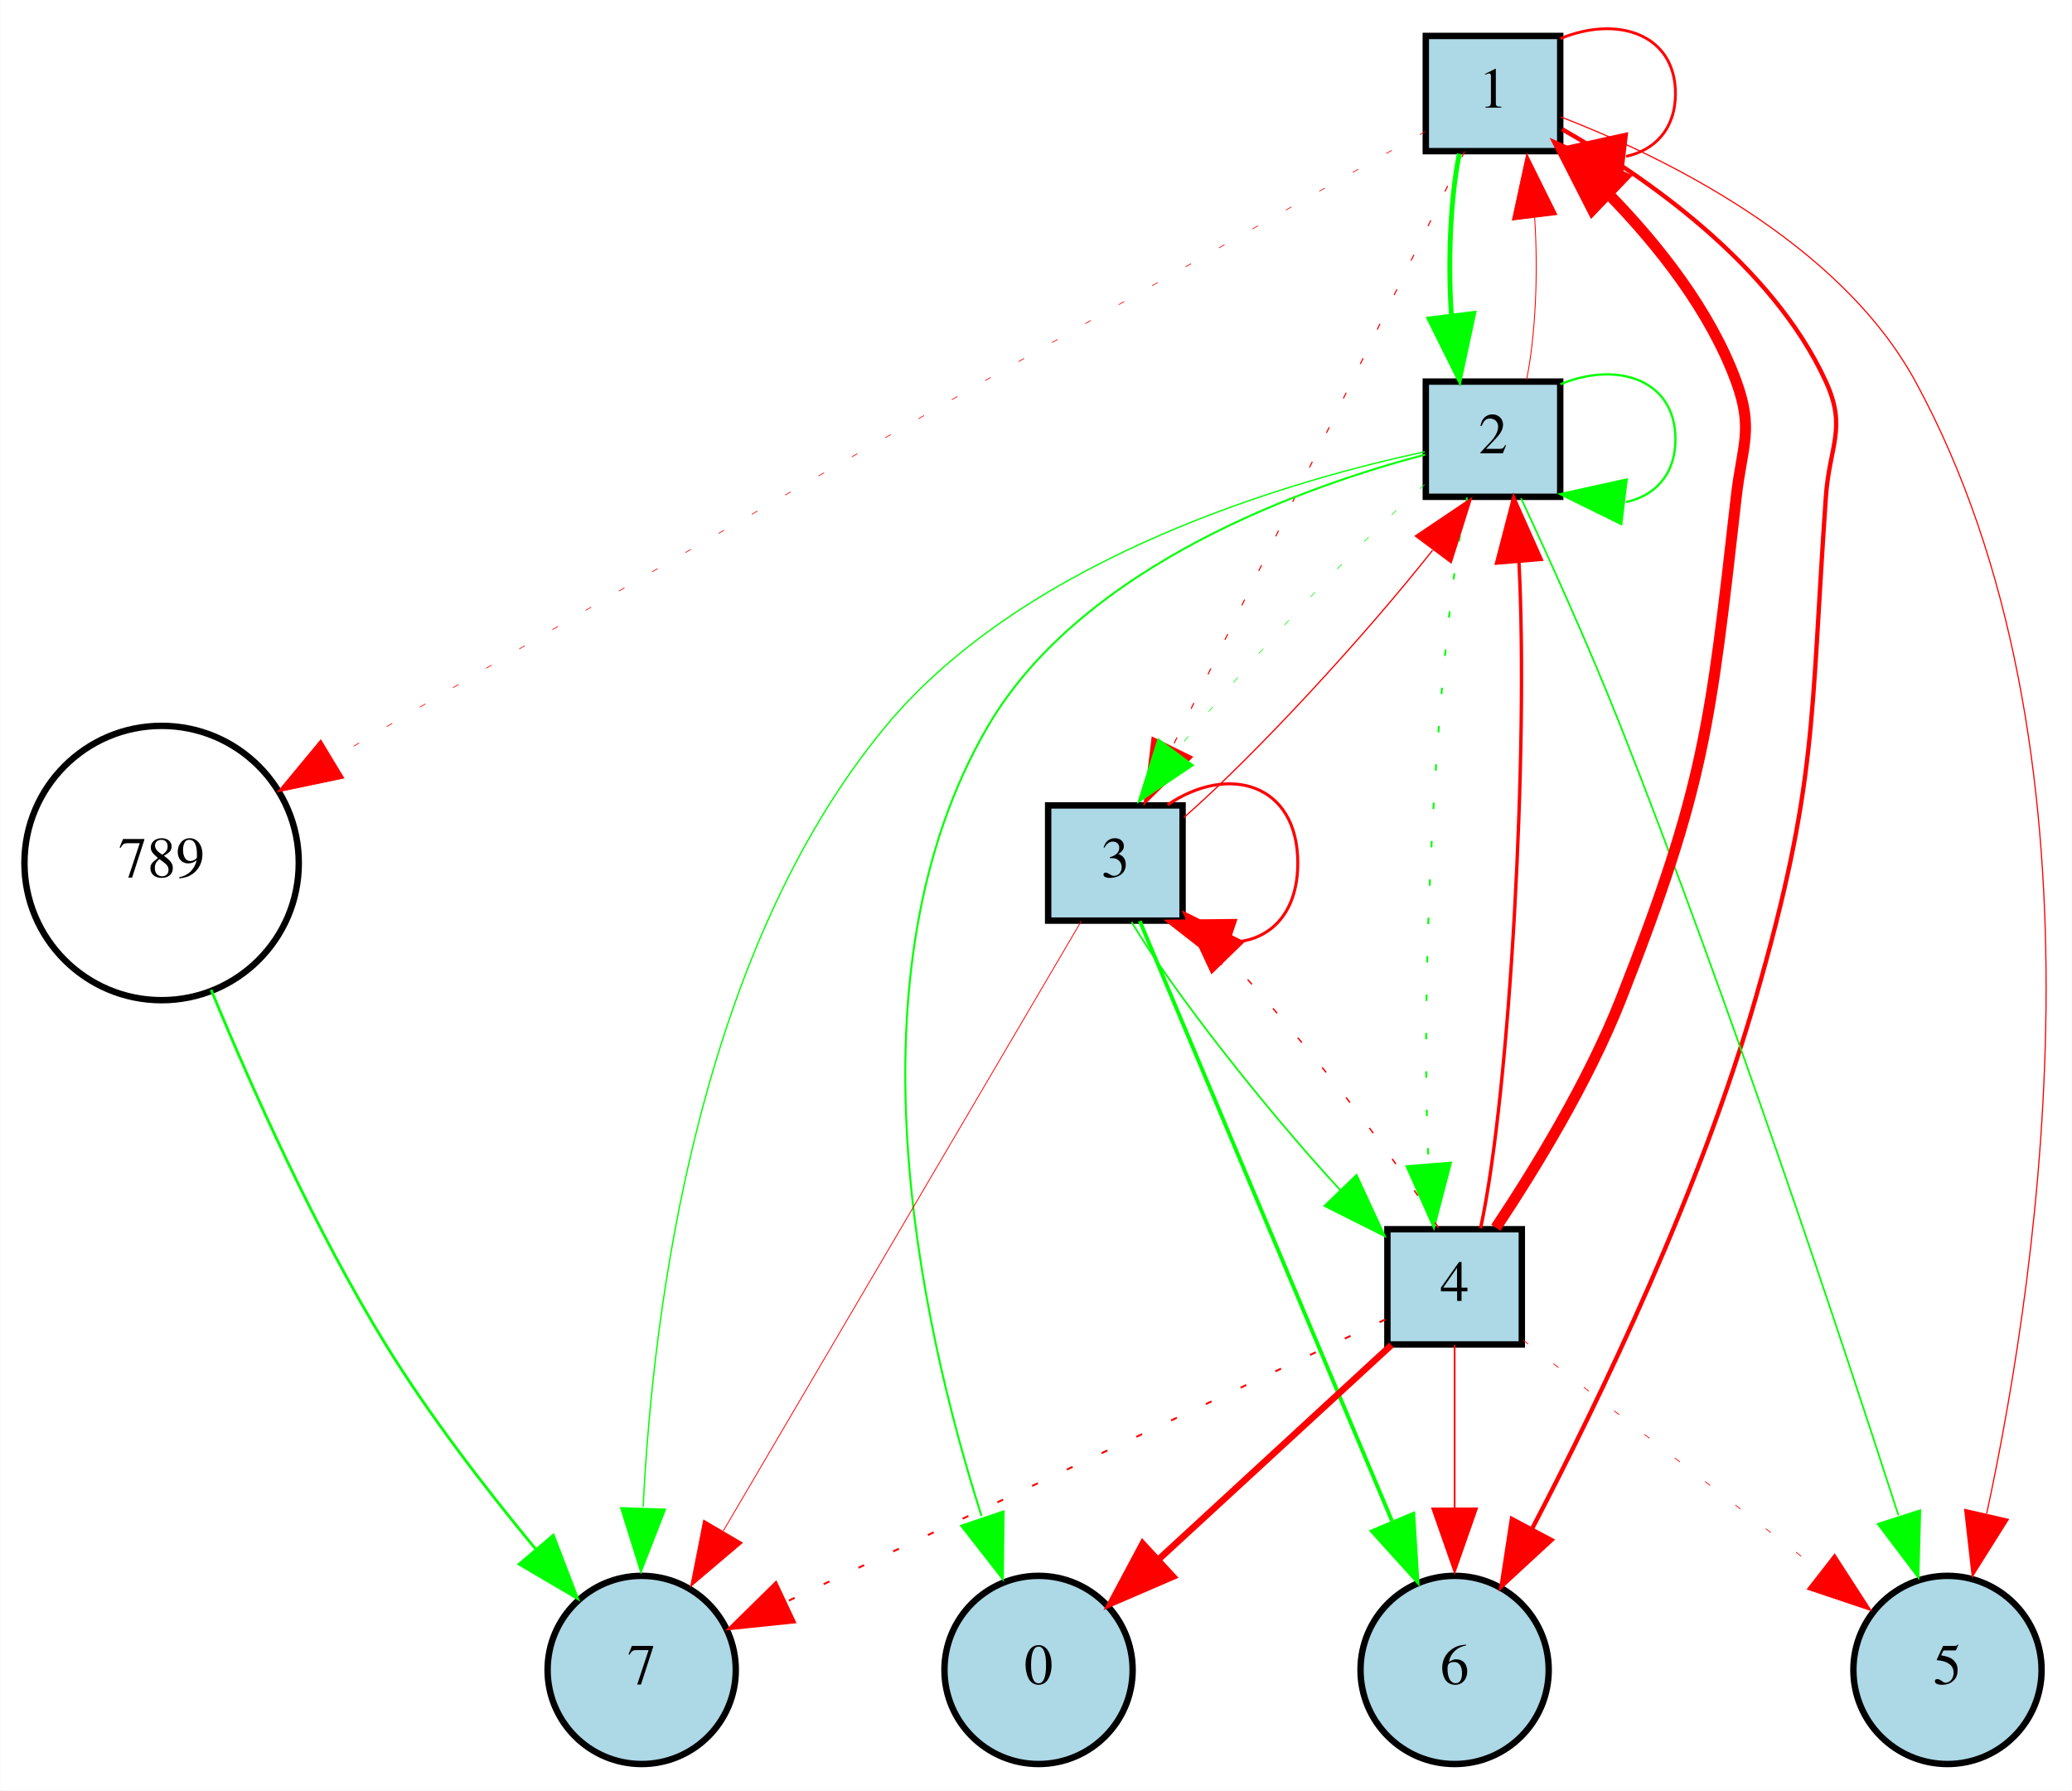
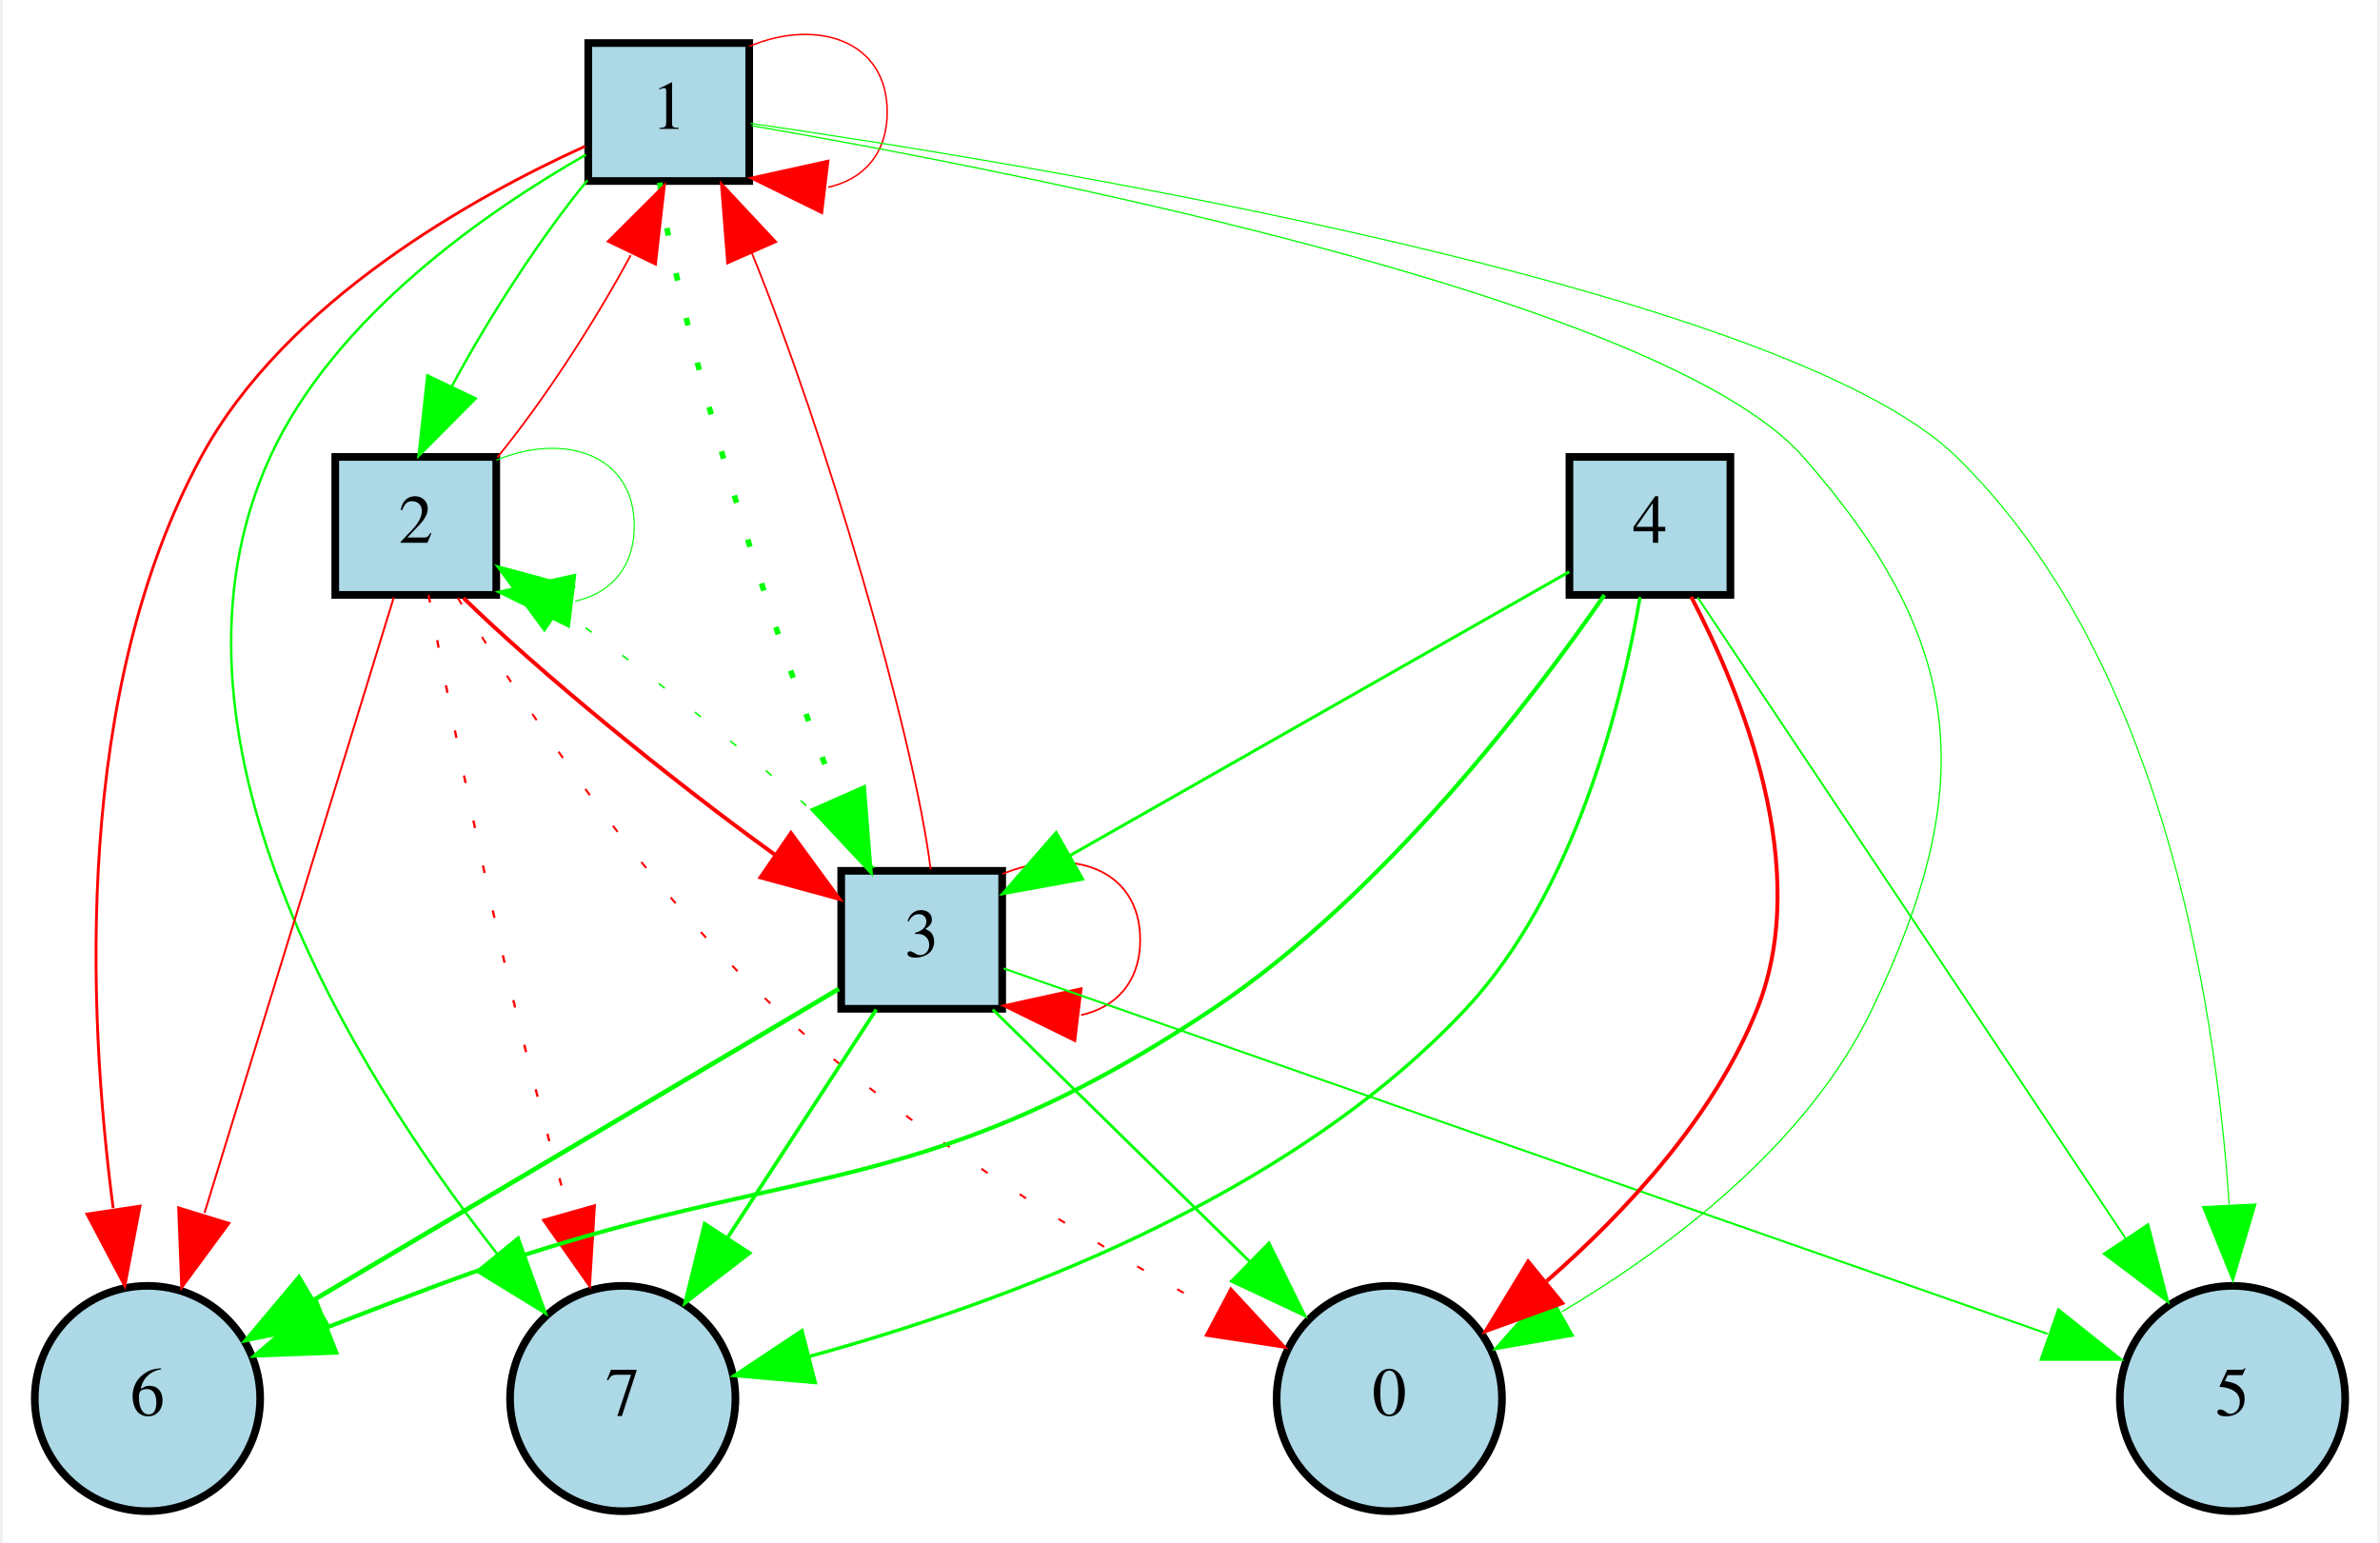
- <svg xmlns="http://www.w3.org/2000/svg" width="324pt" height="280pt" viewBox="0.00 0.00 323.63 279.74">
-   <g id="graph0" class="graph" transform="scale(1 1) rotate(0) translate(4 275.74)">
-     <polygon fill="#ffffff" stroke="transparent" points="-4,4 -4,-275.74 319.631,-275.74 319.631,4 -4,4" />
+ <svg xmlns="http://www.w3.org/2000/svg" width="310pt" height="201pt" viewBox="0.00 0.00 309.70 201.31">
+   <g id="graph0" class="graph" transform="scale(1 1) rotate(0) translate(4 197.3135)">
+     <polygon fill="#ffffff" stroke="transparent" points="-4,4 -4,-197.314 305.699,-197.314 305.699,4 -4,4" />
    <g id="node1" class="node">
-       <polygon fill="#add8e6" stroke="#000000" points="239.713,-270.125 218.713,-270.125 218.713,-252.125 239.713,-252.125 239.713,-270.125" />
-       <text text-anchor="middle" x="229.213" y="-258.925" font-family="Times,serif" font-size="9.00" fill="#000000">1</text>
+       <polygon fill="#add8e6" stroke="#000000" points="93.349,-191.698 72.349,-191.698 72.349,-173.698 93.349,-173.698 93.349,-191.698" />
+       <text text-anchor="middle" x="82.849" y="-180.499" font-family="Times,serif" font-size="9.00" fill="#000000">1</text>
+     </g>
+     <g id="edge6" class="edge">
+       <path fill="none" stroke="#ff0000" stroke-width=".194" d="M93.373,-191.279C102.163,-194.945 111.349,-192.085 111.349,-182.698 111.349,-177.125 108.111,-173.853 103.64,-172.881" />
+       <polygon fill="#ff0000" stroke="#ff0000" stroke-width=".194" points="102.882,-169.447 93.373,-174.118 103.719,-176.397 102.882,-169.447" />
+     </g>
+     <g id="node2" class="node">
+       <polygon fill="#add8e6" stroke="#000000" points="60.349,-137.698 39.349,-137.698 39.349,-119.698 60.349,-119.698 60.349,-137.698" />
+       <text text-anchor="middle" x="49.849" y="-126.499" font-family="Times,serif" font-size="9.00" fill="#000000">2</text>
+     </g>
+     <g id="edge3" class="edge">
+       <path fill="none" stroke="#00ff00" stroke-width=".314" d="M72.234,-173.781C66.23,-166.478 59.353,-155.907 54.518,-146.837" />
+       <polygon fill="#00ff00" stroke="#00ff00" stroke-width=".314" points="57.676,-145.327 50.21,-137.809 51.358,-148.342 57.676,-145.327" />
+     </g>
+     <g id="node3" class="node">
+       <polygon fill="#add8e6" stroke="#000000" points="126.349,-83.698 105.349,-83.698 105.349,-65.698 126.349,-65.698 126.349,-83.698" />
+       <text text-anchor="middle" x="115.849" y="-72.499" font-family="Times,serif" font-size="9.00" fill="#000000">3</text>
+     </g>
+     <g id="edge16" class="edge">
+       <path fill="none" stroke="#00ff00" stroke-width=".731" stroke-dasharray="1,5" d="M81.683,-173.49C83.895,-155.716 95.501,-116.38 105.017,-93.061" />
+       <polygon fill="#00ff00" stroke="#00ff00" stroke-width=".731" points="108.232,-94.445 109.067,-83.883 101.828,-91.619 108.232,-94.445" />
+     </g>
+     <g id="node5" class="node">
+       <ellipse fill="#add8e6" stroke="#000000" cx="176.849" cy="-14.849" rx="14.7" ry="14.7" />
+       <text text-anchor="middle" x="176.849" y="-12.649" font-family="Times,serif" font-size="9.00" fill="#000000">0</text>
+     </g>
+     <g id="edge13" class="edge">
+       <path fill="none" stroke="#00ff00" stroke-width=".165" d="M93.666,-180.915C124.573,-175.596 212.247,-158.891 230.849,-137.698 252.123,-113.462 253.756,-94.795 239.849,-65.698 231.496,-48.222 213.879,-34.825 199.393,-26.181" />
+       <polygon fill="#00ff00" stroke="#00ff00" stroke-width=".165" points="200.892,-23.01 190.454,-21.192 197.48,-29.122 200.892,-23.01" />
+     </g>
+     <g id="node6" class="node">
+       <ellipse fill="#add8e6" stroke="#000000" cx="286.849" cy="-14.849" rx="14.7" ry="14.7" />
+       <text text-anchor="middle" x="286.849" y="-12.649" font-family="Times,serif" font-size="9.00" fill="#000000">5</text>
+     </g>
+     <g id="edge9" class="edge">
+       <path fill="none" stroke="#00ff00" stroke-width=".152" d="M93.53,-181.218C126.819,-176.4 227.846,-160.17 250.849,-137.698 277.235,-111.922 284.539,-67.933 286.413,-40.181" />
+       <polygon fill="#00ff00" stroke="#00ff00" stroke-width=".152" points="289.915,-40.226 286.905,-30.068 282.924,-39.886 289.915,-40.226" />
+     </g>
+     <g id="node7" class="node">
+       <ellipse fill="#add8e6" stroke="#000000" cx="14.849" cy="-14.849" rx="14.7" ry="14.7" />
+       <text text-anchor="middle" x="14.849" y="-12.649" font-family="Times,serif" font-size="9.00" fill="#000000">6</text>
+     </g>
+     <g id="edge25" class="edge">
+       <path fill="none" stroke="#ff0000" stroke-width=".37" d="M71.931,-178.229C57.572,-171.699 32.873,-158.068 21.849,-137.698 5.301,-107.122 6.964,-65.771 10.372,-39.703" />
+       <polygon fill="#ff0000" stroke="#ff0000" stroke-width=".37" points="13.874,-39.951 11.891,-29.543 6.951,-38.916 13.874,-39.951" />
+     </g>
+     <g id="node8" class="node">
+       <ellipse fill="#add8e6" stroke="#000000" cx="76.849" cy="-14.849" rx="14.7" ry="14.7" />
+       <text text-anchor="middle" x="76.849" y="-12.649" font-family="Times,serif" font-size="9.00" fill="#000000">7</text>
+     </g>
+     <g id="edge11" class="edge">
+       <path fill="none" stroke="#00ff00" stroke-width=".325" d="M72.043,-177.125C59.449,-169.945 39.286,-156.158 30.849,-137.698 14.42,-101.753 41.403,-58.089 60.492,-33.688" />
+       <polygon fill="#00ff00" stroke="#00ff00" stroke-width=".325" points="63.229,-35.869 66.83,-25.905 57.801,-31.449 63.229,-35.869" />
+     </g>
+     <g id="edge14" class="edge">
+       <path fill="none" stroke="#ff0000" stroke-width=".232" d="M60.483,-137.638C66.363,-144.795 73.076,-155.078 77.888,-164.014" />
+       <polygon fill="#ff0000" stroke="#ff0000" stroke-width=".232" points="74.868,-165.809 82.368,-173.292 81.172,-162.765 74.868,-165.809" />
+     </g>
+     <g id="edge5" class="edge">
+       <path fill="none" stroke="#00ff00" stroke-width=".147" d="M60.373,-137.279C69.163,-140.945 78.349,-138.085 78.349,-128.698 78.349,-123.125 75.111,-119.853 70.64,-118.881" />
+       <polygon fill="#00ff00" stroke="#00ff00" stroke-width=".147" points="69.882,-115.447 60.373,-120.118 70.719,-122.397 69.882,-115.447" />
+     </g>
+     <g id="edge21" class="edge">
+       <path fill="none" stroke="#ff0000" stroke-width=".514" d="M56.079,-119.292C65.604,-109.972 82.945,-95.698 96.674,-85.821" />
+       <polygon fill="#ff0000" stroke="#ff0000" stroke-width=".514" points="98.796,-88.609 105.055,-80.061 94.831,-82.84 98.796,-88.609" />
+     </g>
+     <g id="edge4" class="edge">
+       <path fill="none" stroke="#ff0000" stroke-width=".266" stroke-dasharray="1,5" d="M55.321,-119.318C63.277,-106.224 79.044,-82.22 96.849,-65.698 114.195,-49.604 137.292,-35.548 154.208,-26.318" />
+       <polygon fill="#ff0000" stroke="#ff0000" stroke-width=".266" points="156.169,-29.239 163.364,-21.462 152.89,-23.055 156.169,-29.239" />
+     </g>
+     <g id="edge24" class="edge">
+       <path fill="none" stroke="#ff0000" stroke-width=".26" d="M46.985,-119.382C41.642,-102.003 30.001,-64.135 22.295,-39.07" />
+       <polygon fill="#ff0000" stroke="#ff0000" stroke-width=".26" points="25.548,-37.739 19.264,-29.209 18.857,-39.796 25.548,-37.739" />
+     </g>
+     <g id="edge17" class="edge">
+       <path fill="none" stroke="#ff0000" stroke-width=".302" stroke-dasharray="1,5" d="M51.517,-119.685C53.831,-107.42 58.252,-84.809 62.849,-65.698 64.927,-57.06 67.441,-47.665 69.762,-39.328" />
+       <polygon fill="#ff0000" stroke="#ff0000" stroke-width=".302" points="73.197,-40.045 72.552,-29.47 66.461,-38.139 73.197,-40.045" />
+     </g>
+     <g id="edge7" class="edge">
+       <path fill="none" stroke="#ff0000" stroke-width=".232" d="M117.018,-83.883C114.814,-101.638 103.212,-140.972 93.694,-164.305" />
+       <polygon fill="#ff0000" stroke="#ff0000" stroke-width=".232" points="90.476,-162.928 89.643,-173.49 96.88,-165.753 90.476,-162.928" />
+     </g>
+     <g id="edge22" class="edge">
+       <path fill="none" stroke="#00ff00" stroke-width=".205" stroke-dasharray="1,5" d="M109.639,-84.085C100.055,-93.467 82.531,-107.883 68.751,-117.773" />
+       <polygon fill="#00ff00" stroke="#00ff00" stroke-width=".205" points="66.63,-114.983 60.356,-123.521 70.585,-120.759 66.63,-114.983" />
+     </g>
+     <g id="edge10" class="edge">
+       <path fill="none" stroke="#ff0000" stroke-width=".227" d="M126.373,-83.278C135.163,-86.945 144.349,-84.085 144.349,-74.698 144.349,-69.125 141.111,-65.853 136.64,-64.881" />
+       <polygon fill="#ff0000" stroke="#ff0000" stroke-width=".227" points="135.882,-61.447 126.373,-66.118 136.719,-68.397 135.882,-61.447" />
+     </g>
+     <g id="edge8" class="edge">
+       <path fill="none" stroke="#00ff00" stroke-width=".371" d="M125.114,-65.609C133.996,-56.894 147.648,-43.499 158.698,-32.657" />
+       <polygon fill="#00ff00" stroke="#00ff00" stroke-width=".371" points="161.155,-35.15 165.842,-25.648 156.253,-30.154 161.155,-35.15" />
+     </g>
+     <g id="edge20" class="edge">
+       <path fill="none" stroke="#00ff00" stroke-width=".265" d="M126.546,-70.955C153.547,-61.505 224.989,-36.5 262.72,-23.294" />
+       <polygon fill="#00ff00" stroke="#00ff00" stroke-width=".265" points="264.121,-26.512 272.404,-19.905 261.809,-19.905 264.121,-26.512" />
+     </g>
+     <g id="edge1" class="edge">
+       <path fill="none" stroke="#00ff00" stroke-width=".606" d="M105.04,-68.294C88.727,-58.627 57.486,-40.115 36.405,-27.623" />
+       <polygon fill="#00ff00" stroke="#00ff00" stroke-width=".606" points="38.182,-24.607 27.795,-22.52 34.614,-30.629 38.182,-24.607" />
    </g>
    <g id="edge15" class="edge">
-       <path fill="none" stroke="#ff0000" stroke-width=".438" d="M239.736,-269.705C248.528,-273.372 257.713,-270.512 257.713,-261.125 257.713,-255.552 254.475,-252.279 250.004,-251.308" />
-       <polygon fill="#ff0000" stroke="#ff0000" stroke-width=".438" points="249.246,-247.874 239.736,-252.545 250.083,-254.823 249.246,-247.874" />
+       <path fill="none" stroke="#00ff00" stroke-width=".478" d="M109.926,-65.609C104.784,-57.718 97.141,-45.989 90.498,-35.794" />
+       <polygon fill="#00ff00" stroke="#00ff00" stroke-width=".478" points="93.396,-33.831 85.004,-27.364 87.531,-37.653 93.396,-33.831" />
    </g>
-     <g id="node2" class="node">
-       <polygon fill="#add8e6" stroke="#000000" points="239.713,-216.125 218.713,-216.125 218.713,-198.125 239.713,-198.125 239.713,-216.125" />
-       <text text-anchor="middle" x="229.213" y="-204.925" font-family="Times,serif" font-size="9.00" fill="#000000">2</text>
+     <g id="node4" class="node">
+       <polygon fill="#add8e6" stroke="#000000" points="221.349,-137.698 200.349,-137.698 200.349,-119.698 221.349,-119.698 221.349,-137.698" />
+       <text text-anchor="middle" x="210.849" y="-126.499" font-family="Times,serif" font-size="9.00" fill="#000000">4</text>
    </g>
-     <g id="edge6" class="edge">
-       <path fill="none" stroke="#00ff00" stroke-width=".753" d="M223.946,-251.719C222.551,-244.75 222.14,-235.011 222.714,-226.412" />
-       <polygon fill="#00ff00" stroke="#00ff00" stroke-width=".753" points="226.195,-226.781 223.968,-216.423 219.25,-225.909 226.195,-226.781" />
-     </g>
-     <g id="node3" class="node">
-       <polygon fill="#add8e6" stroke="#000000" points="180.713,-149.912 159.713,-149.912 159.713,-131.912 180.713,-131.912 180.713,-149.912" />
-       <text text-anchor="middle" x="170.213" y="-138.712" font-family="Times,serif" font-size="9.00" fill="#000000">3</text>
+     <g id="edge19" class="edge">
+       <path fill="none" stroke="#00ff00" stroke-width=".388" d="M200.32,-122.713C184.627,-113.793 154.844,-96.864 135.168,-85.679" />
+       <polygon fill="#00ff00" stroke="#00ff00" stroke-width=".388" points="136.849,-82.609 126.426,-80.711 133.39,-88.695 136.849,-82.609" />
    </g>
    <g id="edge18" class="edge">
-       <path fill="none" stroke="#ff0000" stroke-width=".175" stroke-dasharray="1,5" d="M224.779,-252.089C215.126,-232.422 192.05,-185.404 179.214,-159.251" />
-       <polygon fill="#ff0000" stroke="#ff0000" stroke-width=".175" points="182.247,-157.487 174.699,-150.052 175.963,-160.571 182.247,-157.487" />
+       <path fill="none" stroke="#ff0000" stroke-width=".512" d="M216.23,-119.455C222.784,-106.929 232.132,-84.024 224.849,-65.698 219.259,-51.633 207.73,-39.208 197.372,-30.161" />
+       <polygon fill="#ff0000" stroke="#ff0000" stroke-width=".512" points="199.403,-27.3 189.452,-23.663 194.963,-32.712 199.403,-27.3" />
    </g>
-     <g id="node6" class="node">
-       <ellipse fill="#add8e6" stroke="#000000" cx="300.213" cy="-14.849" rx="14.7" ry="14.7" />
-       <text text-anchor="middle" x="300.213" y="-12.649" font-family="Times,serif" font-size="9.00" fill="#000000">5</text>
+     <g id="edge2" class="edge">
+       <path fill="none" stroke="#00ff00" stroke-width=".242" d="M217.069,-119.382C229.193,-101.219 256.255,-60.68 272.889,-35.762" />
+       <polygon fill="#00ff00" stroke="#00ff00" stroke-width=".242" points="275.857,-37.619 278.498,-27.359 270.035,-33.733 275.857,-37.619" />
    </g>
-     <g id="edge10" class="edge">
-       <path fill="none" stroke="#ff0000" stroke-width=".182" d="M239.798,-257.477C255.187,-251.537 283.21,-238.17 295.213,-216.125 326.219,-159.181 314.917,-79.084 306.34,-39.284" />
-       <polygon fill="#ff0000" stroke="#ff0000" stroke-width=".182" points="309.722,-38.372 304.084,-29.402 302.898,-39.93 309.722,-38.372" />
-     </g>
-     <g id="node7" class="node">
-       <ellipse fill="#add8e6" stroke="#000000" cx="223.213" cy="-14.849" rx="14.7" ry="14.7" />
-       <text text-anchor="middle" x="223.213" y="-12.649" font-family="Times,serif" font-size="9.00" fill="#000000">6</text>
-     </g>
-     <g id="edge26" class="edge">
-       <path fill="none" stroke="#ff0000" stroke-width=".674" d="M240.019,-255.551C252.614,-248.371 272.776,-234.584 281.213,-216.125 284.539,-208.849 281.77,-206.106 281.213,-198.125 278.763,-163.013 279.953,-153.521 270.213,-119.698 261.635,-89.911 246.154,-57.654 235.311,-36.901" />
-       <polygon fill="#ff0000" stroke="#ff0000" stroke-width=".674" points="238.341,-35.145 230.554,-27.962 232.162,-38.434 238.341,-35.145" />
-     </g>
-     <g id="node9" class="node">
-       <ellipse fill="#ffffff" stroke="#000000" cx="21.213" cy="-140.912" rx="21.429" ry="21.429" />
-       <text text-anchor="middle" x="21.213" y="-138.712" font-family="Times,serif" font-size="9.00" fill="#000000">789</text>
-     </g>
-     <g id="edge5" class="edge">
-       <path fill="none" stroke="#ff0000" stroke-width=".11" stroke-dasharray="1,5" d="M218.628,-255.19C191.504,-239.954 117.337,-198.13 56.213,-162.125 53.544,-160.553 50.77,-158.901 48.002,-157.242" />
-       <polygon fill="#ff0000" stroke="#ff0000" stroke-width=".11" points="49.697,-154.177 39.327,-152.009 46.081,-160.171 49.697,-154.177" />
-     </g>
-     <g id="edge7" class="edge">
-       <path fill="none" stroke="#ff0000" stroke-width=".139" d="M234.458,-216.423C235.864,-223.363 236.285,-233.094 235.721,-241.704" />
-       <polygon fill="#ff0000" stroke="#ff0000" stroke-width=".139" points="232.237,-241.364 234.48,-251.719 239.183,-242.225 232.237,-241.364" />
-     </g>
-     <g id="edge3" class="edge">
-       <path fill="none" stroke="#00ff00" stroke-width=".352" d="M239.736,-215.705C248.528,-219.372 257.713,-216.512 257.713,-207.125 257.713,-201.552 254.475,-198.279 250.004,-197.308" />
-       <polygon fill="#00ff00" stroke="#00ff00" stroke-width=".352" points="249.246,-193.874 239.736,-198.545 250.083,-200.823 249.246,-193.874" />
-     </g>
-     <g id="edge21" class="edge">
-       <path fill="none" stroke="#00ff00" stroke-width=".107" stroke-dasharray="1,5" d="M218.529,-200.039C207.294,-190.187 190.56,-172.029 179.784,-158.425" />
-       <polygon fill="#00ff00" stroke="#00ff00" stroke-width=".107" points="182.476,-156.182 173.681,-150.275 176.874,-160.378 182.476,-156.182" />
-     </g>
-     <g id="node4" class="node">
-       <polygon fill="#add8e6" stroke="#000000" points="233.713,-83.698 212.713,-83.698 212.713,-65.698 233.713,-65.698 233.713,-83.698" />
-       <text text-anchor="middle" x="223.213" y="-72.499" font-family="Times,serif" font-size="9.00" fill="#000000">4</text>
+     <g id="edge12" class="edge">
+       <path fill="none" stroke="#00ff00" stroke-width=".535" d="M204.91,-119.687C195.564,-106.161 176.172,-80.609 153.849,-65.698 114.221,-39.23 97.492,-46.373 52.849,-29.698 48.122,-27.933 43.082,-26 38.27,-24.129" />
+       <polygon fill="#00ff00" stroke="#00ff00" stroke-width=".535" points="39.474,-20.842 28.887,-20.451 36.92,-27.359 39.474,-20.842" />
    </g>
    <g id="edge23" class="edge">
-       <path fill="none" stroke="#00ff00" stroke-width=".289" stroke-dasharray="1,5" d="M225.169,-198.023C220.534,-176.666 217.668,-122.958 219.157,-93.969" />
-       <polygon fill="#00ff00" stroke="#00ff00" stroke-width=".289" points="222.656,-94.117 219.986,-83.864 215.68,-93.545 222.656,-94.117" />
-     </g>
-     <g id="node5" class="node">
-       <ellipse fill="#add8e6" stroke="#000000" cx="158.213" cy="-14.849" rx="14.7" ry="14.7" />
-       <text text-anchor="middle" x="158.213" y="-12.649" font-family="Times,serif" font-size="9.00" fill="#000000">0</text>
-     </g>
-     <g id="edge4" class="edge">
-       <path fill="none" stroke="#00ff00" stroke-width=".307" d="M218.609,-204.717C200.74,-200.023 165.125,-187.78 150.213,-162.125 127.883,-123.706 139.504,-69.697 149.307,-38.889" />
-       <polygon fill="#00ff00" stroke="#00ff00" stroke-width=".307" points="152.755,-39.617 152.64,-29.023 146.124,-37.377 152.755,-39.617" />
-     </g>
-     <g id="edge17" class="edge">
-       <path fill="none" stroke="#00ff00" stroke-width=".262" d="M233.582,-197.914C237.799,-188.887 244.256,-174.69 249.213,-162.125 266.106,-119.308 283.068,-68.365 292.548,-39.001" />
-       <polygon fill="#00ff00" stroke="#00ff00" stroke-width=".262" points="295.965,-39.805 295.688,-29.214 289.3,-37.666 295.965,-39.805" />
-     </g>
-     <g id="node8" class="node">
-       <ellipse fill="#add8e6" stroke="#000000" cx="96.213" cy="-14.849" rx="14.7" ry="14.7" />
-       <text text-anchor="middle" x="96.213" y="-12.649" font-family="Times,serif" font-size="9.00" fill="#000000">7</text>
-     </g>
-     <g id="edge12" class="edge">
-       <path fill="none" stroke="#00ff00" stroke-width=".205" d="M218.554,-205.159C198.809,-200.944 156.53,-189.139 134.213,-162.125 105.178,-126.978 98.022,-72.255 96.441,-40.345" />
-       <polygon fill="#00ff00" stroke="#00ff00" stroke-width=".205" points="99.93,-39.952 96.087,-30.079 92.934,-40.193 99.93,-39.952" />
-     </g>
-     <g id="edge19" class="edge">
-       <path fill="none" stroke="#ff0000" stroke-width=".197" d="M180.916,-148.013C192.196,-157.909 209.007,-176.16 219.772,-189.775" />
-       <polygon fill="#ff0000" stroke="#ff0000" stroke-width=".197" points="217.066,-192.001 225.855,-197.918 222.674,-187.812 217.066,-192.001" />
-     </g>
-     <g id="edge14" class="edge">
-       <path fill="none" stroke="#ff0000" stroke-width=".466" d="M178.382,-149.997C187.802,-156.444 198.713,-153.416 198.713,-140.912 198.713,-132.706 194.014,-128.581 188.121,-128.537" />
-       <polygon fill="#ff0000" stroke="#ff0000" stroke-width=".466" points="186.736,-125.311 178.382,-131.827 188.977,-131.942 186.736,-125.311" />
-     </g>
-     <g id="edge24" class="edge">
-       <path fill="none" stroke="#00ff00" stroke-width=".265" d="M172.738,-131.705C179.227,-120.876 193.432,-102.742 205.323,-89.835" />
-       <polygon fill="#00ff00" stroke="#00ff00" stroke-width=".265" points="207.898,-92.207 212.337,-82.587 202.868,-87.339 207.898,-92.207" />
-     </g>
-     <g id="edge1" class="edge">
-       <path fill="none" stroke="#00ff00" stroke-width=".595" d="M174.025,-131.846C182.185,-112.437 201.563,-66.346 213.416,-38.153" />
-       <polygon fill="#00ff00" stroke="#00ff00" stroke-width=".595" points="216.758,-39.234 217.407,-28.659 210.305,-36.521 216.758,-39.234" />
-     </g>
-     <g id="edge16" class="edge">
-       <path fill="none" stroke="#ff0000" stroke-width=".132" d="M164.891,-131.846C153.28,-112.064 125.396,-64.563 108.95,-36.547" />
-       <polygon fill="#ff0000" stroke="#ff0000" stroke-width=".132" points="111.932,-34.714 103.852,-27.862 105.896,-38.258 111.932,-34.714" />
-     </g>
-     <g id="edge22" class="edge">
-       <path fill="none" stroke="#ff0000" stroke-width="1.723" d="M229.657,-83.937C235.533,-92.755 244.061,-106.6 249.213,-119.698 262.304,-152.979 263.188,-162.59 267.213,-198.125 268.114,-206.074 269.961,-208.612 267.213,-216.125 263.156,-227.217 255.025,-237.46 247.322,-245.362" />
-       <polygon fill="#ff0000" stroke="#ff0000" stroke-width="1.723" points="244.738,-242.99 239.928,-252.429 249.575,-248.05 244.738,-242.99" />
-     </g>
-     <g id="edge8" class="edge">
-       <path fill="none" stroke="#ff0000" stroke-width=".529" d="M227.271,-83.864C231.903,-105.286 234.762,-159.001 233.265,-187.941" />
-       <polygon fill="#ff0000" stroke="#ff0000" stroke-width=".529" points="229.768,-187.768 232.433,-198.023 236.744,-188.345 229.768,-187.768" />
-     </g>
-     <g id="edge20" class="edge">
-       <path fill="none" stroke="#ff0000" stroke-width=".221" stroke-dasharray="1,5" d="M220.694,-83.896C214.156,-94.811 199.771,-113.153 187.821,-126.081" />
-       <polygon fill="#ff0000" stroke="#ff0000" stroke-width=".221" points="185.248,-123.707 180.787,-133.316 190.267,-128.586 185.248,-123.707" />
-     </g>
-     <g id="edge11" class="edge">
-       <path fill="none" stroke="#ff0000" stroke-width="1.024" d="M213.341,-65.609C203.761,-56.788 188.973,-43.172 177.125,-32.262" />
-       <polygon fill="#ff0000" stroke="#ff0000" stroke-width="1.024" points="179.219,-29.432 169.491,-25.234 174.477,-34.582 179.219,-29.432" />
-     </g>
-     <g id="edge2" class="edge">
-       <path fill="none" stroke="#ff0000" stroke-width=".119" stroke-dasharray="1,5" d="M233.92,-66.377C245.872,-57.087 265.476,-41.849 280.273,-30.348" />
-       <polygon fill="#ff0000" stroke="#ff0000" stroke-width=".119" points="282.587,-32.982 288.335,-24.082 278.291,-27.455 282.587,-32.982" />
-     </g>
-     <g id="edge13" class="edge">
-       <path fill="none" stroke="#ff0000" stroke-width=".277" d="M223.213,-65.609C223.213,-58.84 223.213,-49.247 223.213,-40.221" />
-       <polygon fill="#ff0000" stroke="#ff0000" stroke-width=".277" points="226.713,-40.087 223.213,-30.087 219.713,-40.087 226.713,-40.087" />
-     </g>
-     <g id="edge9" class="edge">
-       <path fill="none" stroke="#ff0000" stroke-width=".296" stroke-dasharray="1,5" d="M212.385,-69.596C191.764,-59.878 146.459,-38.528 118.916,-25.548" />
-       <polygon fill="#ff0000" stroke="#ff0000" stroke-width=".296" points="120.188,-22.279 109.65,-21.182 117.204,-28.611 120.188,-22.279" />
-     </g>
-     <g id="edge25" class="edge">
-       <path fill="none" stroke="#00ff00" stroke-width=".424" d="M28.948,-121.109C35.368,-105.558 45.204,-83.614 56.213,-65.698 63.057,-54.562 71.945,-43.042 79.604,-33.79" />
-       <polygon fill="#00ff00" stroke="#00ff00" stroke-width=".424" points="82.405,-35.898 86.198,-26.005 77.064,-31.373 82.405,-35.898" />
+       <path fill="none" stroke="#00ff00" stroke-width=".437" d="M209.56,-119.41C207.249,-105.99 201.223,-81.101 186.849,-65.698 163.613,-40.8 125.781,-27.058 101.102,-20.319" />
+       <polygon fill="#00ff00" stroke="#00ff00" stroke-width=".437" points="101.966,-16.927 91.411,-17.847 100.236,-23.71 101.966,-16.927" />
    </g>
  </g>
</svg>
